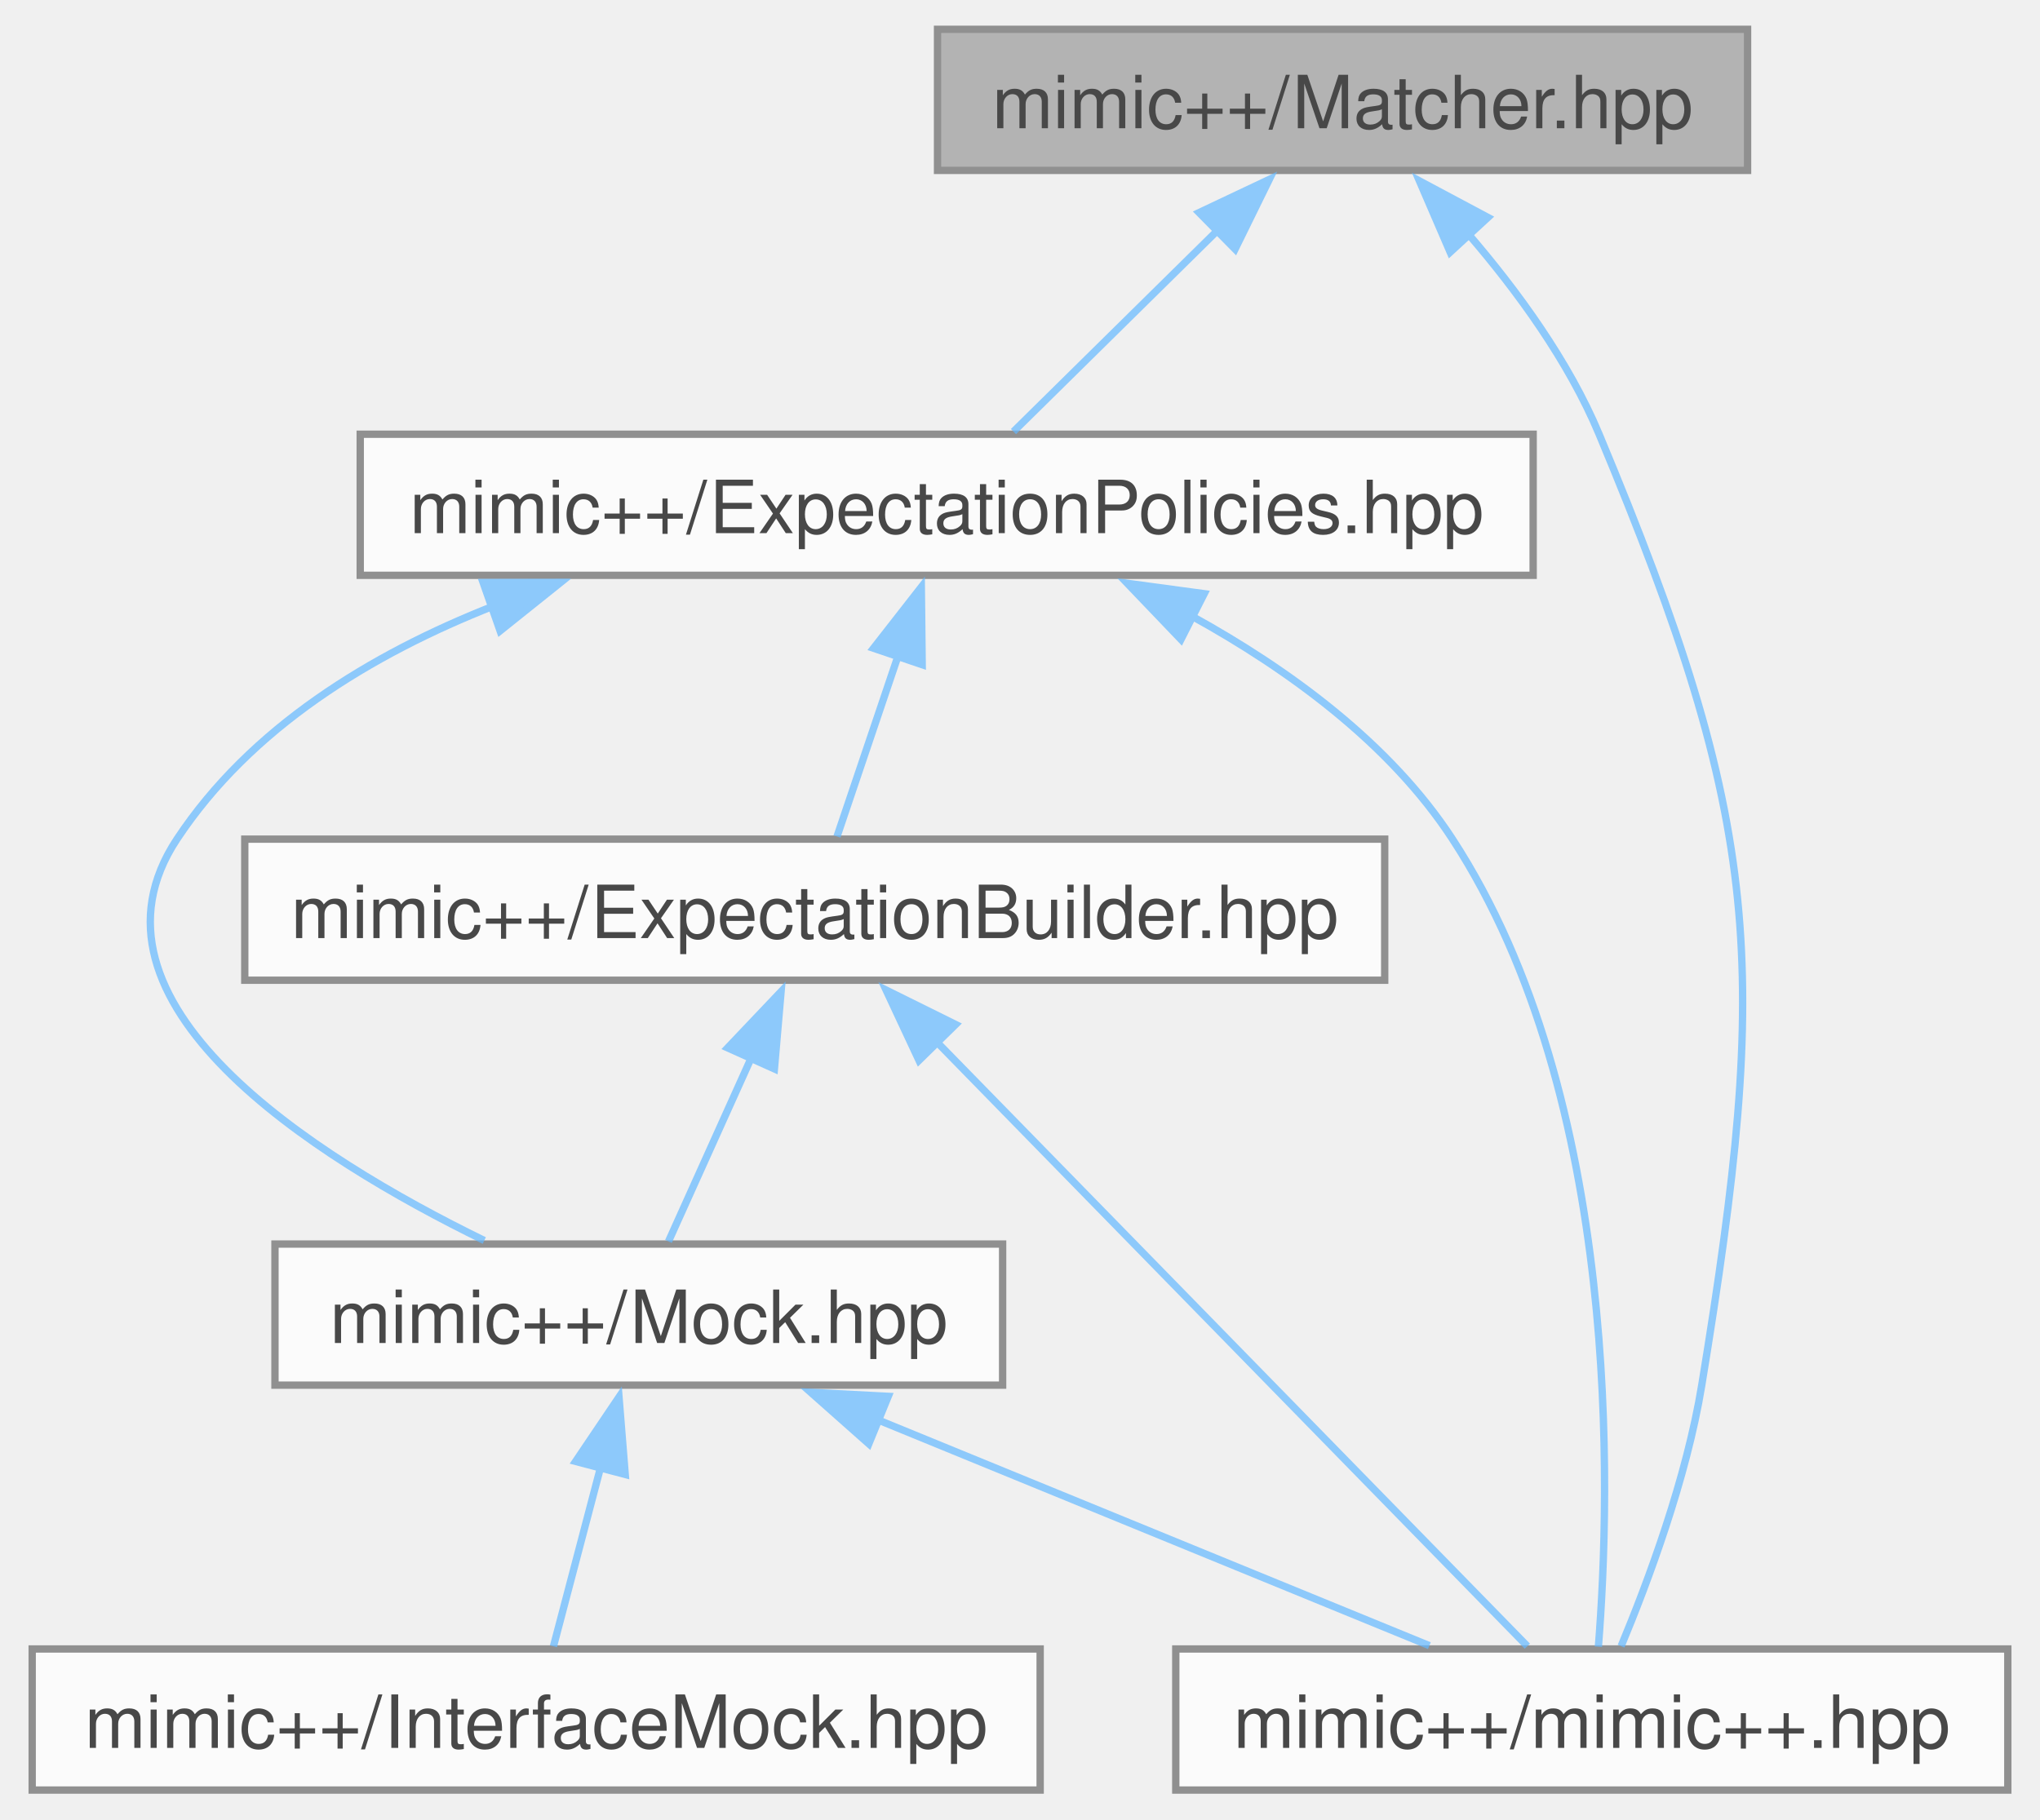
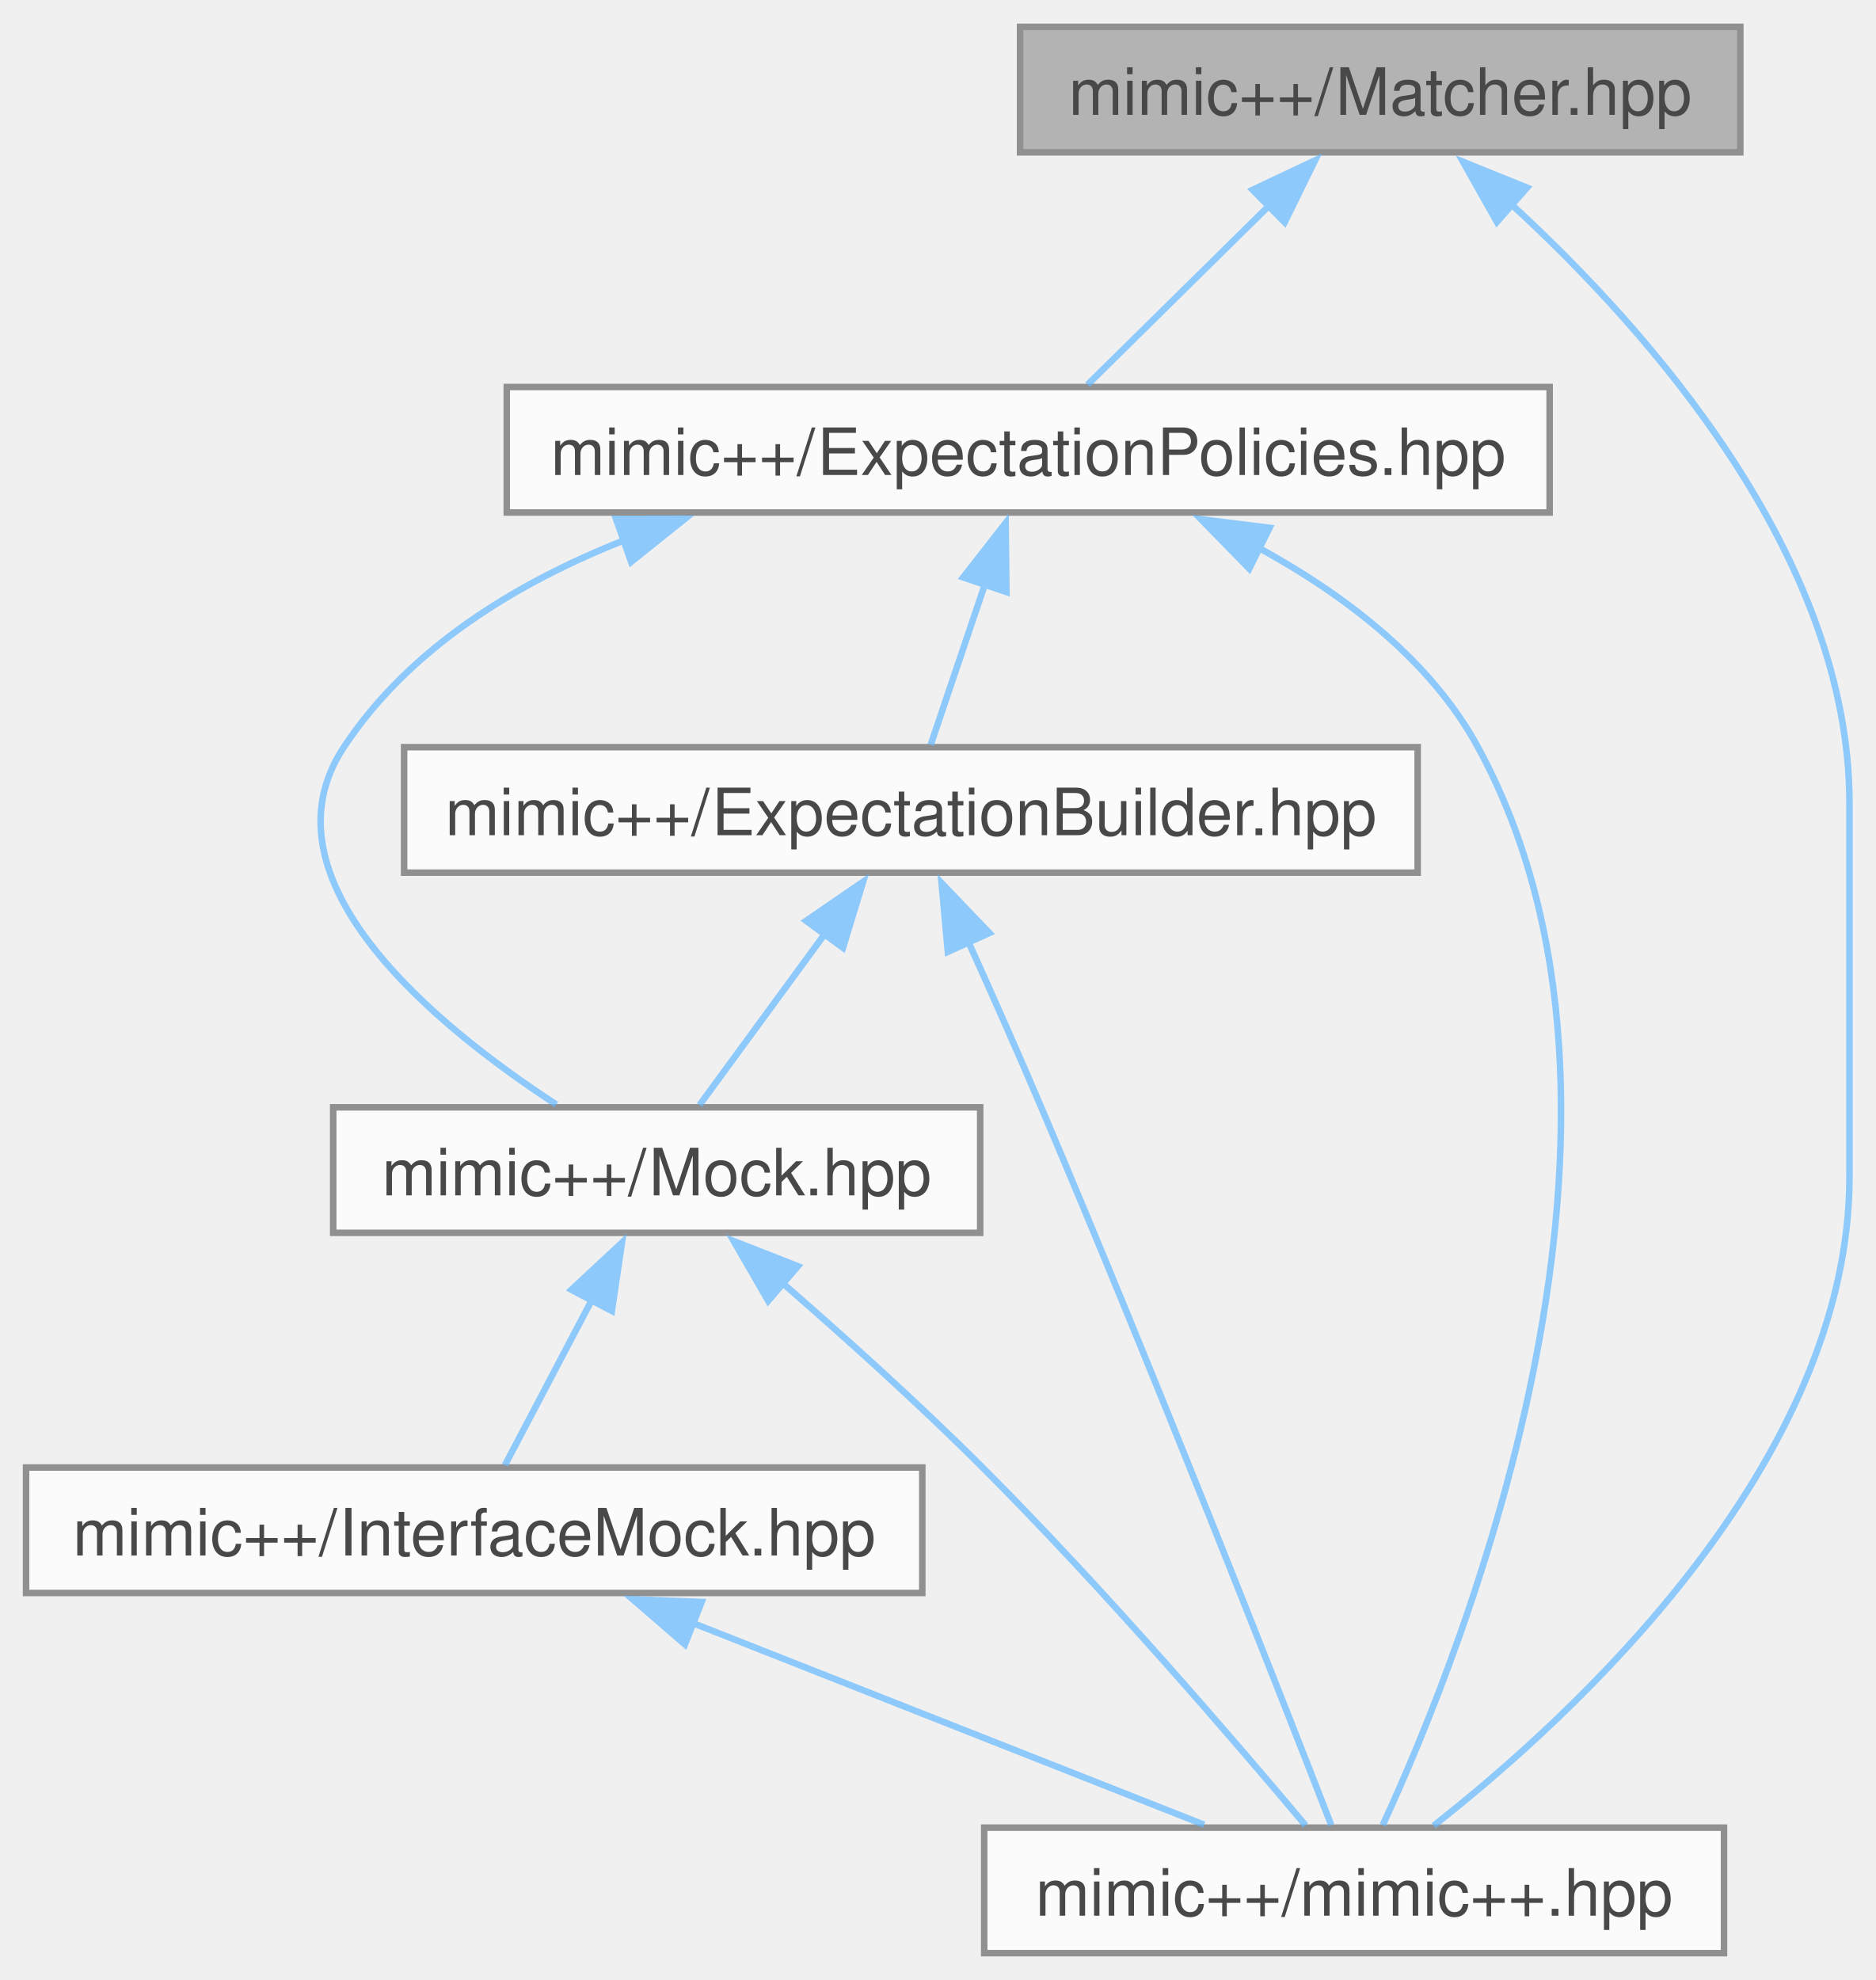
- <svg xmlns="http://www.w3.org/2000/svg" xmlns:xlink="http://www.w3.org/1999/xlink" width="278pt" height="248pt" viewBox="0.00 0.00 277.50 248.25">
+ <svg xmlns="http://www.w3.org/2000/svg" xmlns:xlink="http://www.w3.org/1999/xlink" width="288pt" height="304pt" viewBox="0.00 0.00 287.75 303.50">
  <svg id="main" version="1.1" xml:space="preserve">
    <style type="text/css">
.node, .edge {opacity: 0.7;}
.node.selected, .edge.selected {opacity: 1;}
.edge:hover path { stroke: red; }
.edge:hover polygon { stroke: red; fill: red; }
</style>
    <svg id="graph" class="graph">
-       <g id="graph0" class="graph" transform="scale(1 1) rotate(0) translate(4 244.25)">
+       <g id="graph0" class="graph" transform="scale(1 1) rotate(0) translate(4 299.5)">
        <g id="Node000001" class="node">
          <g id="a_Node000001">
            <a xlink:title=" ">
-               <polygon fill="#999999" stroke="#666666" points="234,-240.25 123.5,-240.25 123.5,-221 234,-221 234,-240.25" />
-               <text text-anchor="middle" x="178.75" y="-226.75" font-family="Helvetica,sans-Serif" font-size="10.00">mimic++/Matcher.hpp</text>
+               <polygon fill="#999999" stroke="#666666" points="263,-295.5 152.5,-295.5 152.5,-276.25 263,-276.25 263,-295.5" />
+               <text text-anchor="middle" x="207.75" y="-282" font-family="Helvetica,sans-Serif" font-size="10.00">mimic++/Matcher.hpp</text>
            </a>
          </g>
        </g>
        <g id="Node000002" class="node">
          <g id="a_Node000002">
            <a xlink:href="../../d8/de5/_expectation_policies_8hpp.html" target="_top" xlink:title=" ">
-               <polygon fill="white" stroke="#666666" points="204.75,-185 44.75,-185 44.75,-165.75 204.75,-165.75 204.75,-185" />
-               <text text-anchor="middle" x="124.75" y="-171.5" font-family="Helvetica,sans-Serif" font-size="10.00">mimic++/ExpectationPolicies.hpp</text>
+               <polygon fill="white" stroke="#666666" points="233.75,-240.25 73.75,-240.25 73.75,-221 233.75,-221 233.75,-240.25" />
+               <text text-anchor="middle" x="153.75" y="-226.75" font-family="Helvetica,sans-Serif" font-size="10.00">mimic++/ExpectationPolicies.hpp</text>
            </a>
          </g>
        </g>
        <g id="edge1_Node000001_Node000002" class="edge">
          <g id="a_edge1_Node000001_Node000002">
            <a xlink:title=" ">
-               <path fill="none" stroke="#63b8ff" d="M161.71,-212.82C152.49,-203.73 141.46,-192.85 133.86,-185.36" />
-               <polygon fill="#63b8ff" stroke="#63b8ff" points="159.18,-215.24 168.76,-219.77 164.09,-210.26 159.18,-215.24" />
+               <path fill="none" stroke="#63b8ff" d="M190.71,-268.07C181.49,-258.98 170.46,-248.1 162.86,-240.61" />
+               <polygon fill="#63b8ff" stroke="#63b8ff" points="188.18,-270.49 197.76,-275.02 193.09,-265.51 188.18,-270.49" />
            </a>
          </g>
        </g>
        <g id="Node000006" class="node">
          <g id="a_Node000006">
            <a xlink:href="../../d0/db9/mimic_09_09_8hpp.html" target="_top" xlink:title=" ">
-               <polygon fill="white" stroke="#666666" points="269.5,-19.25 156,-19.25 156,0 269.5,0 269.5,-19.25" />
-               <text text-anchor="middle" x="212.75" y="-5.75" font-family="Helvetica,sans-Serif" font-size="10.00">mimic++/mimic++.hpp</text>
+               <polygon fill="white" stroke="#666666" points="260.5,-19.25 147,-19.25 147,0 260.5,0 260.5,-19.25" />
+               <text text-anchor="middle" x="203.75" y="-5.75" font-family="Helvetica,sans-Serif" font-size="10.00">mimic++/mimic++.hpp</text>
            </a>
          </g>
        </g>
-         <g id="edge9_Node000001_Node000006" class="edge">
-           <g id="a_edge9_Node000001_Node000006">
+         <g id="edge10_Node000001_Node000006" class="edge">
+           <g id="a_edge10_Node000001_Node000006">
            <a xlink:title=" ">
-               <path fill="none" stroke="#63b8ff" d="M195.94,-212.28C202.59,-204.55 209.6,-194.95 213.75,-185 236.1,-131.48 237.11,-112.49 227.75,-55.25 225.67,-42.51 220.44,-28.49 216.75,-19.63" />
-               <polygon fill="#63b8ff" stroke="#63b8ff" points="193.43,-209.84 189.23,-219.57 198.58,-214.58 193.43,-209.84" />
+               <path fill="none" stroke="#63b8ff" d="M227.76,-268.38C249.06,-248.85 279.75,-214.16 279.75,-176.38 279.75,-176.38 279.75,-176.38 279.75,-119.12 279.75,-75.2 237.44,-36.42 215.96,-19.56" />
+               <polygon fill="#63b8ff" stroke="#63b8ff" points="225.66,-265.57 220.46,-274.8 230.28,-270.83 225.66,-265.57" />
            </a>
          </g>
        </g>
        <g id="Node000003" class="node">
          <g id="a_Node000003">
            <a xlink:href="../../d2/d4f/_expectation_builder_8hpp.html" target="_top" xlink:title=" ">
-               <polygon fill="white" stroke="#666666" points="184.5,-129.75 29,-129.75 29,-110.5 184.5,-110.5 184.5,-129.75" />
-               <text text-anchor="middle" x="106.75" y="-116.25" font-family="Helvetica,sans-Serif" font-size="10.00">mimic++/ExpectationBuilder.hpp</text>
+               <polygon fill="white" stroke="#666666" points="213.5,-185 58,-185 58,-165.75 213.5,-165.75 213.5,-185" />
+               <text text-anchor="middle" x="135.75" y="-171.5" font-family="Helvetica,sans-Serif" font-size="10.00">mimic++/ExpectationBuilder.hpp</text>
            </a>
          </g>
        </g>
        <g id="edge2_Node000002_Node000003" class="edge">
          <g id="a_edge2_Node000002_Node000003">
            <a xlink:title=" ">
-               <path fill="none" stroke="#63b8ff" d="M118.1,-154.71C115.25,-146.27 112.06,-136.83 109.79,-130.11" />
-               <polygon fill="#63b8ff" stroke="#63b8ff" points="114.77,-155.8 121.29,-164.15 121.41,-153.55 114.77,-155.8" />
+               <path fill="none" stroke="#63b8ff" d="M147.1,-209.96C144.25,-201.52 141.06,-192.08 138.79,-185.36" />
+               <polygon fill="#63b8ff" stroke="#63b8ff" points="143.77,-211.05 150.29,-219.4 150.41,-208.8 143.77,-211.05" />
            </a>
          </g>
        </g>
        <g id="Node000004" class="node">
          <g id="a_Node000004">
            <a xlink:href="../../d5/dc5/_mock_8hpp.html" target="_top" xlink:title=" ">
-               <polygon fill="white" stroke="#666666" points="132.38,-74.5 33.12,-74.5 33.12,-55.25 132.38,-55.25 132.38,-74.5" />
-               <text text-anchor="middle" x="82.75" y="-61" font-family="Helvetica,sans-Serif" font-size="10.00">mimic++/Mock.hpp</text>
+               <polygon fill="white" stroke="#666666" points="146.38,-129.75 47.12,-129.75 47.12,-110.5 146.38,-110.5 146.38,-129.75" />
+               <text text-anchor="middle" x="96.75" y="-116.25" font-family="Helvetica,sans-Serif" font-size="10.00">mimic++/Mock.hpp</text>
            </a>
          </g>
        </g>
-         <g id="edge7_Node000002_Node000004" class="edge">
-           <g id="a_edge7_Node000002_Node000004">
+         <g id="edge8_Node000002_Node000004" class="edge">
+           <g id="a_edge8_Node000002_Node000004">
            <a xlink:title=" ">
-               <path fill="none" stroke="#63b8ff" d="M63.02,-161.59C46.17,-154.97 29.8,-144.93 19.75,-129.75 5.05,-107.54 38.1,-86.5 61.67,-74.98" />
-               <polygon fill="#63b8ff" stroke="#63b8ff" points="61.51,-164.77 72.1,-164.79 63.83,-158.17 61.51,-164.77" />
+               <path fill="none" stroke="#63b8ff" d="M92.02,-216.84C75.17,-210.22 58.8,-200.18 48.75,-185 35.36,-164.75 62.7,-142.34 81.35,-130.18" />
+               <polygon fill="#63b8ff" stroke="#63b8ff" points="90.51,-220.02 101.1,-220.04 92.83,-213.42 90.51,-220.02" />
            </a>
          </g>
        </g>
-         <g id="edge8_Node000002_Node000006" class="edge">
-           <g id="a_edge8_Node000002_Node000006">
+         <g id="edge9_Node000002_Node000006" class="edge">
+           <g id="a_edge9_Node000002_Node000006">
            <a xlink:title=" ">
-               <path fill="none" stroke="#63b8ff" d="M158.24,-160.15C171.32,-152.93 185.21,-142.86 193.75,-129.75 216.84,-94.3 215.32,-40.63 213.65,-19.56" />
-               <polygon fill="#63b8ff" stroke="#63b8ff" points="156.71,-157 149.38,-164.66 159.88,-163.24 156.71,-157" />
+               <path fill="none" stroke="#63b8ff" d="M189.14,-215.56C202.13,-208.46 215.43,-198.45 222.75,-185 253.46,-128.56 220.64,-46.7 208.15,-19.66" />
+               <polygon fill="#63b8ff" stroke="#63b8ff" points="187.66,-212.38 180.26,-219.96 190.78,-218.65 187.66,-212.38" />
            </a>
          </g>
        </g>
        <g id="edge3_Node000003_Node000004" class="edge">
          <g id="a_edge3_Node000003_Node000004">
            <a xlink:title=" ">
-               <path fill="none" stroke="#63b8ff" d="M98.15,-100.04C94.28,-91.46 89.9,-81.73 86.8,-74.86" />
-               <polygon fill="#63b8ff" stroke="#63b8ff" points="94.87,-101.27 102.16,-108.95 101.25,-98.4 94.87,-101.27" />
+               <path fill="none" stroke="#63b8ff" d="M122.61,-156.44C116.13,-147.59 108.59,-137.29 103.33,-130.11" />
+               <polygon fill="#63b8ff" stroke="#63b8ff" points="119.68,-158.36 128.42,-164.36 125.33,-154.23 119.68,-158.36" />
            </a>
          </g>
        </g>
-         <g id="edge6_Node000003_Node000006" class="edge">
-           <g id="a_edge6_Node000003_Node000006">
+         <g id="edge7_Node000003_Node000006" class="edge">
+           <g id="a_edge7_Node000003_Node000006">
            <a xlink:title=" ">
-               <path fill="none" stroke="#63b8ff" d="M123.2,-102.28C145.96,-78.99 186.23,-37.77 203.96,-19.63" />
-               <polygon fill="#63b8ff" stroke="#63b8ff" points="120.97,-99.56 116.48,-109.16 125.97,-104.46 120.97,-99.56" />
+               <path fill="none" stroke="#63b8ff" d="M144.53,-155.23C148.08,-147.36 152.18,-138.15 155.75,-129.75 173.12,-88.92 192.49,-39.58 200.25,-19.64" />
+               <polygon fill="#63b8ff" stroke="#63b8ff" points="141.42,-153.6 140.46,-164.15 147.79,-156.5 141.42,-153.6" />
            </a>
          </g>
        </g>
        <g id="Node000005" class="node">
          <g id="a_Node000005">
            <a xlink:href="../../d9/dc3/_interface_mock_8hpp.html" target="_top" xlink:title=" ">
-               <polygon fill="white" stroke="#666666" points="137.5,-19.25 0,-19.25 0,0 137.5,0 137.5,-19.25" />
-               <text text-anchor="middle" x="68.75" y="-5.75" font-family="Helvetica,sans-Serif" font-size="10.00">mimic++/InterfaceMock.hpp</text>
+               <polygon fill="white" stroke="#666666" points="137.5,-74.5 0,-74.5 0,-55.25 137.5,-55.25 137.5,-74.5" />
+               <text text-anchor="middle" x="68.75" y="-61" font-family="Helvetica,sans-Serif" font-size="10.00">mimic++/InterfaceMock.hpp</text>
            </a>
          </g>
        </g>
        <g id="edge4_Node000004_Node000005" class="edge">
          <g id="a_edge4_Node000004_Node000005">
            <a xlink:title=" ">
-               <path fill="none" stroke="#63b8ff" d="M77.58,-44.21C75.36,-35.77 72.88,-26.33 71.11,-19.61" />
-               <polygon fill="#63b8ff" stroke="#63b8ff" points="74.13,-44.84 80.05,-53.62 80.9,-43.06 74.13,-44.84" />
+               <path fill="none" stroke="#63b8ff" d="M86.87,-100.33C82.32,-91.67 77.13,-81.81 73.47,-74.86" />
+               <polygon fill="#63b8ff" stroke="#63b8ff" points="83.67,-101.77 91.42,-108.99 89.87,-98.51 83.67,-101.77" />
            </a>
          </g>
        </g>
-         <g id="edge5_Node000004_Node000006" class="edge">
-           <g id="a_edge5_Node000004_Node000006">
+         <g id="edge6_Node000004_Node000006" class="edge">
+           <g id="a_edge6_Node000004_Node000006">
            <a xlink:title=" ">
-               <path fill="none" stroke="#63b8ff" d="M115.32,-50.53C138.82,-40.91 169.92,-28.17 190.59,-19.7" />
-               <polygon fill="#63b8ff" stroke="#63b8ff" points="114.13,-47.24 106.2,-54.27 116.78,-53.72 114.13,-47.24" />
+               <path fill="none" stroke="#63b8ff" d="M116.09,-102.77C125.56,-94.53 137,-84.25 146.75,-74.5 165.46,-55.79 185.71,-32.22 196.31,-19.59" />
+               <polygon fill="#63b8ff" stroke="#63b8ff" points="113.86,-100.07 108.56,-109.24 118.42,-105.38 113.86,-100.07" />
+             </a>
+           </g>
+         </g>
+         <g id="edge5_Node000005_Node000006" class="edge">
+           <g id="a_edge5_Node000005_Node000006">
+             <a xlink:title=" ">
+               <path fill="none" stroke="#63b8ff" d="M102.24,-50.66C126.68,-41.02 159.17,-28.21 180.74,-19.7" />
+               <polygon fill="#63b8ff" stroke="#63b8ff" points="101.08,-47.36 93.06,-54.29 103.65,-53.87 101.08,-47.36" />
            </a>
          </g>
        </g>
      </g>
    </svg>
  </svg>
  <style type="text/css">

[data-mouse-over-selected='false'] { opacity: 0.7; }
[data-mouse-over-selected='true']  { opacity: 1.0; }

</style>
</svg>
